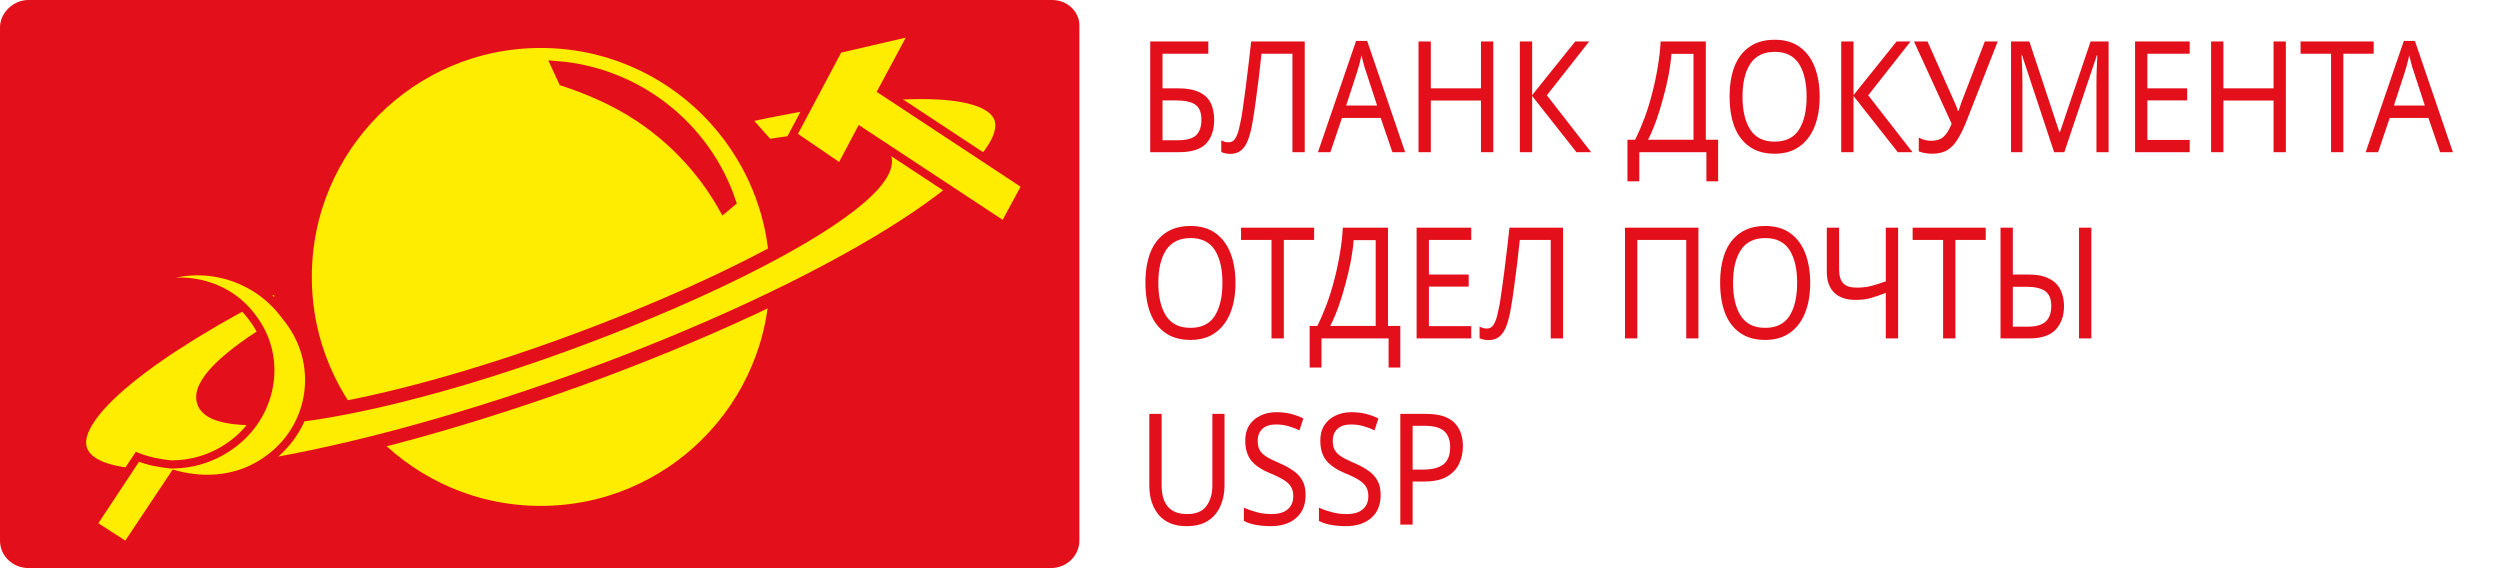
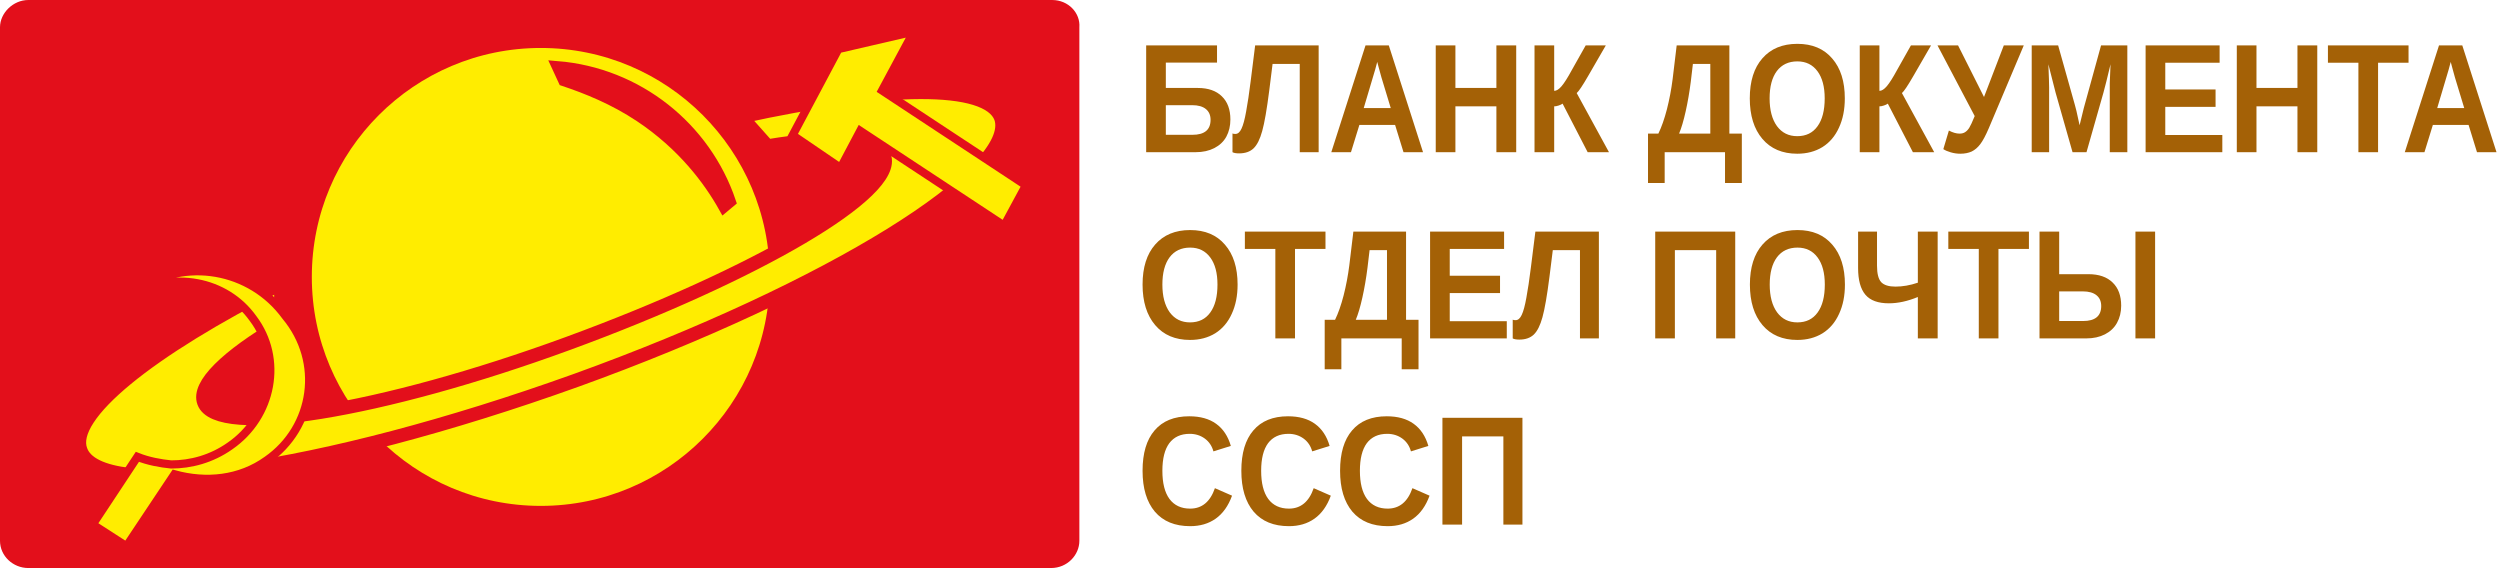
<svg xmlns="http://www.w3.org/2000/svg" version="1.1" id="Слой_1" x="0px" y="0px" viewBox="0 0 229.3 52.2" style="enable-background:new 0 0 229.3 52.2;" xml:space="preserve">
-   <style type="text/css">
+   <defs id="defs6" />
+   <style type="text/css" id="style1">
	.st0{fill:#E30F1B;}
	.st1{fill:#FFED00;stroke:#E30F1B;stroke-width:3;stroke-miterlimit:10;}
	.st2{fill:#E30F1B;stroke:#E30F1B;stroke-miterlimit:10;}
	.st3{fill:#FFED00;stroke:#E30F1B;stroke-width:1.25;stroke-miterlimit:10;}
	.st4{fill:#FFED00;stroke:#E30F1B;stroke-width:0.75;stroke-miterlimit:10;}
	.st5{font-family:'Arial-BoldMT';}
	.st6{font-size:14.233px;}
+ 	.st7{fill:#a46106;}
</style>
-   <path class="st0" d="M96.5,0H2.6C1.2,0,0,1.2,0,2.5v47.1c0,1.4,1.2,2.5,2.6,2.5h93.8c1.5,0,2.6-1.2,2.6-2.5V2.5  C99.1,1.2,98,0,96.5,0z" />
-   <circle class="st1" cx="49.6" cy="25.4" r="22.5" />
-   <path class="st2" d="M51.7,7.4c2.1,0.7,4.6,1.7,7,3.3c3.9,2.6,6.3,5.8,7.7,8.3l0.6-0.5c-2.3-6.8-8.5-11.8-15.9-12.4L51.7,7.4z" />
-   <path class="st3" d="M52.8,34.9C29.4,43.3,9.1,46.2,7.4,41.3c-1.2-3.2,6.3-9.2,18.4-15.3l-0.1,3.8c-4.9,2.9-7.6,5.5-7,7.1  c1.2,3.3,16.2,0.9,33.4-5.4s30.3-13.9,29-17.2c-0.6-1.7-4.7-1.9-10.7-0.9L68,10.7c13.2-2.9,22.6-3.1,23.8,0.1  C93.5,15.7,76.1,26.5,52.8,34.9z" />
-   <polygon class="st4" points="83.8,2.9 80.9,8.3 94.1,17 92.1,20.7 78.9,12 77.1,15.4 72.7,12.4 76.9,4.5 " />
-   <path class="st4" d="M24.5,42.2C22,44,18.9,44.3,16,43.5l-4.4,6.6l-3.1-2l4.1-6.2l0,0c1,0.4,2.1,0.6,3.1,0.7c1.8,0,3.7-0.5,5.4-1.7  c3.9-2.7,4.9-8,2.1-11.7c-2.5-3.5-7.4-4.4-11.3-2.1c0.2-0.2,0.5-0.4,0.7-0.5c4.3-3,10.4-2,13.6,2.4C29.7,33.2,28.8,39.2,24.5,42.2z" />
-   <text transform="matrix(0.8812 0 0 1 104.2866 13.9585)" class="st0 st5 st6">БЛАНК ДОКУМЕНТА </text>
-   <text transform="matrix(0.8812 0 0 1 104.2866 31.0381)" class="st0 st5 st6">ОТДЕЛ ПОЧТЫ </text>
-   <text transform="matrix(0.8812 0 0 1 104.2866 48.1191)" class="st0 st5 st6">USSP</text>
+   <path class="st0" d="M96.5,0H2.6C1.2,0,0,1.2,0,2.5v47.1c0,1.4,1.2,2.5,2.6,2.5h93.8c1.5,0,2.6-1.2,2.6-2.5V2.5 C99.1,1.2,98,0,96.5,0z" id="path1" />
+   <circle class="st1" cx="49.6" cy="25.4" r="22.5" id="circle1" />
+   <path class="st2" d="M51.7,7.4c2.1,0.7,4.6,1.7,7,3.3c3.9,2.6,6.3,5.8,7.7,8.3l0.6-0.5c-2.3-6.8-8.5-11.8-15.9-12.4L51.7,7.4z" id="path2" />
+   <path class="st3" d="M52.8,34.9C29.4,43.3,9.1,46.2,7.4,41.3c-1.2-3.2,6.3-9.2,18.4-15.3l-0.1,3.8c-4.9,2.9-7.6,5.5-7,7.1 c1.2,3.3,16.2,0.9,33.4-5.4s30.3-13.9,29-17.2c-0.6-1.7-4.7-1.9-10.7-0.9L68,10.7c13.2-2.9,22.6-3.1,23.8,0.1 C93.5,15.7,76.1,26.5,52.8,34.9z" id="path3" />
+   <polygon class="st4" points="83.8,2.9 80.9,8.3 94.1,17 92.1,20.7 78.9,12 77.1,15.4 72.7,12.4 76.9,4.5 " id="polygon3" />
+   <path class="st4" d="M24.5,42.2C22,44,18.9,44.3,16,43.5l-4.4,6.6l-3.1-2l4.1-6.2l0,0c1,0.4,2.1,0.6,3.1,0.7c1.8,0,3.7-0.5,5.4-1.7 c3.9-2.7,4.9-8,2.1-11.7c-2.5-3.5-7.4-4.4-11.3-2.1c0.2-0.2,0.5-0.4,0.7-0.5c4.3-3,10.4-2,13.6,2.4C29.7,33.2,28.8,39.2,24.5,42.2z" id="path4" />
+   <text transform="matrix(0.8812 0 0 1 104.2866 13.9585)" class="st7 st5 st6" id="text4" style="-inkscape-font-specification:'Arial, Bold';font-family:Arial;font-weight:bold;font-style:normal;font-stretch:normal;font-variant:normal;font-size:14.233px;font-variant-ligatures:normal;font-variant-caps:normal;font-variant-numeric:normal;font-variant-east-asian:normal">БЛАНК ДОКУМЕНТА </text>
+   <text transform="matrix(0.8812 0 0 1 104.2866 31.0381)" class="st7 st5 st6" id="text5" style="-inkscape-font-specification:'Arial, Bold';font-family:Arial;font-weight:bold;font-style:normal;font-stretch:normal;font-variant:normal;font-size:14.233px;font-variant-ligatures:normal;font-variant-caps:normal;font-variant-numeric:normal;font-variant-east-asian:normal">ОТДЕЛ ПОЧТЫ </text>
+   <text transform="matrix(0.8812 0 0 1 104.2866 48.1191)" class="st7 st5 st6" id="text6" style="-inkscape-font-specification:'Arial, Bold';font-family:Arial;font-weight:bold;font-style:normal;font-stretch:normal;font-variant:normal;font-size:14.233px;font-variant-ligatures:normal;font-variant-caps:normal;font-variant-numeric:normal;font-variant-east-asian:normal">СССП</text>
</svg>
